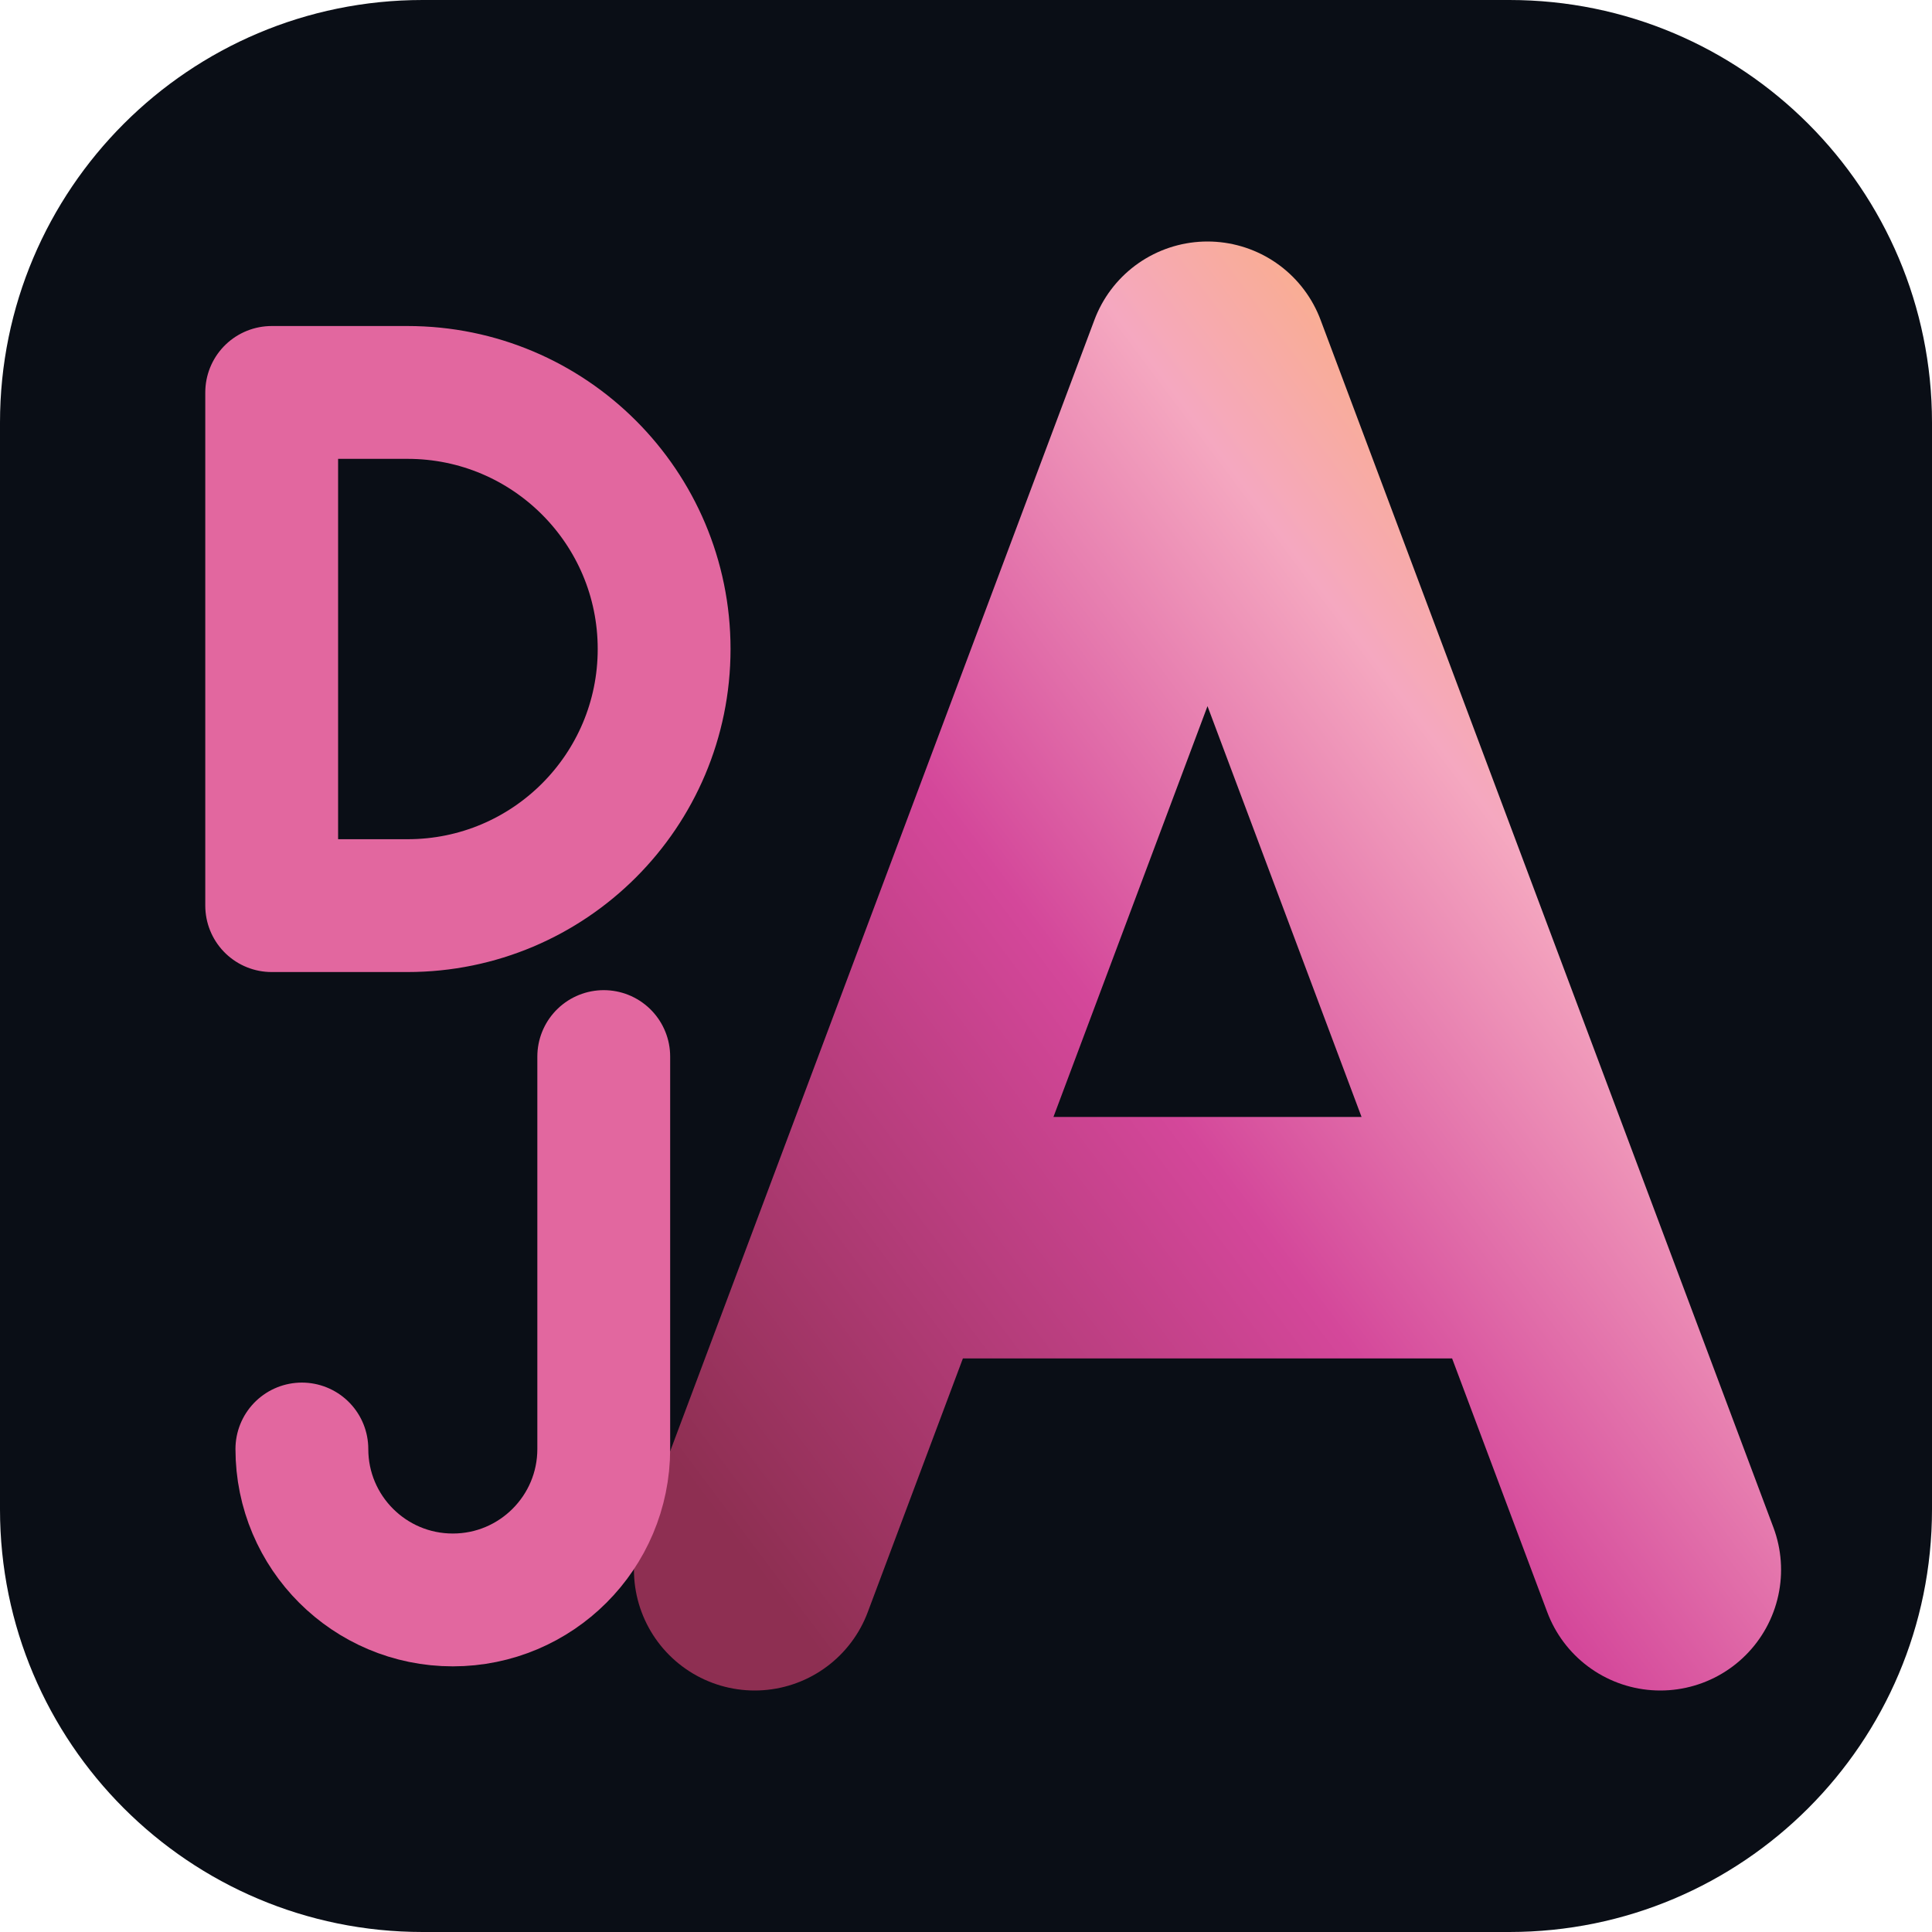
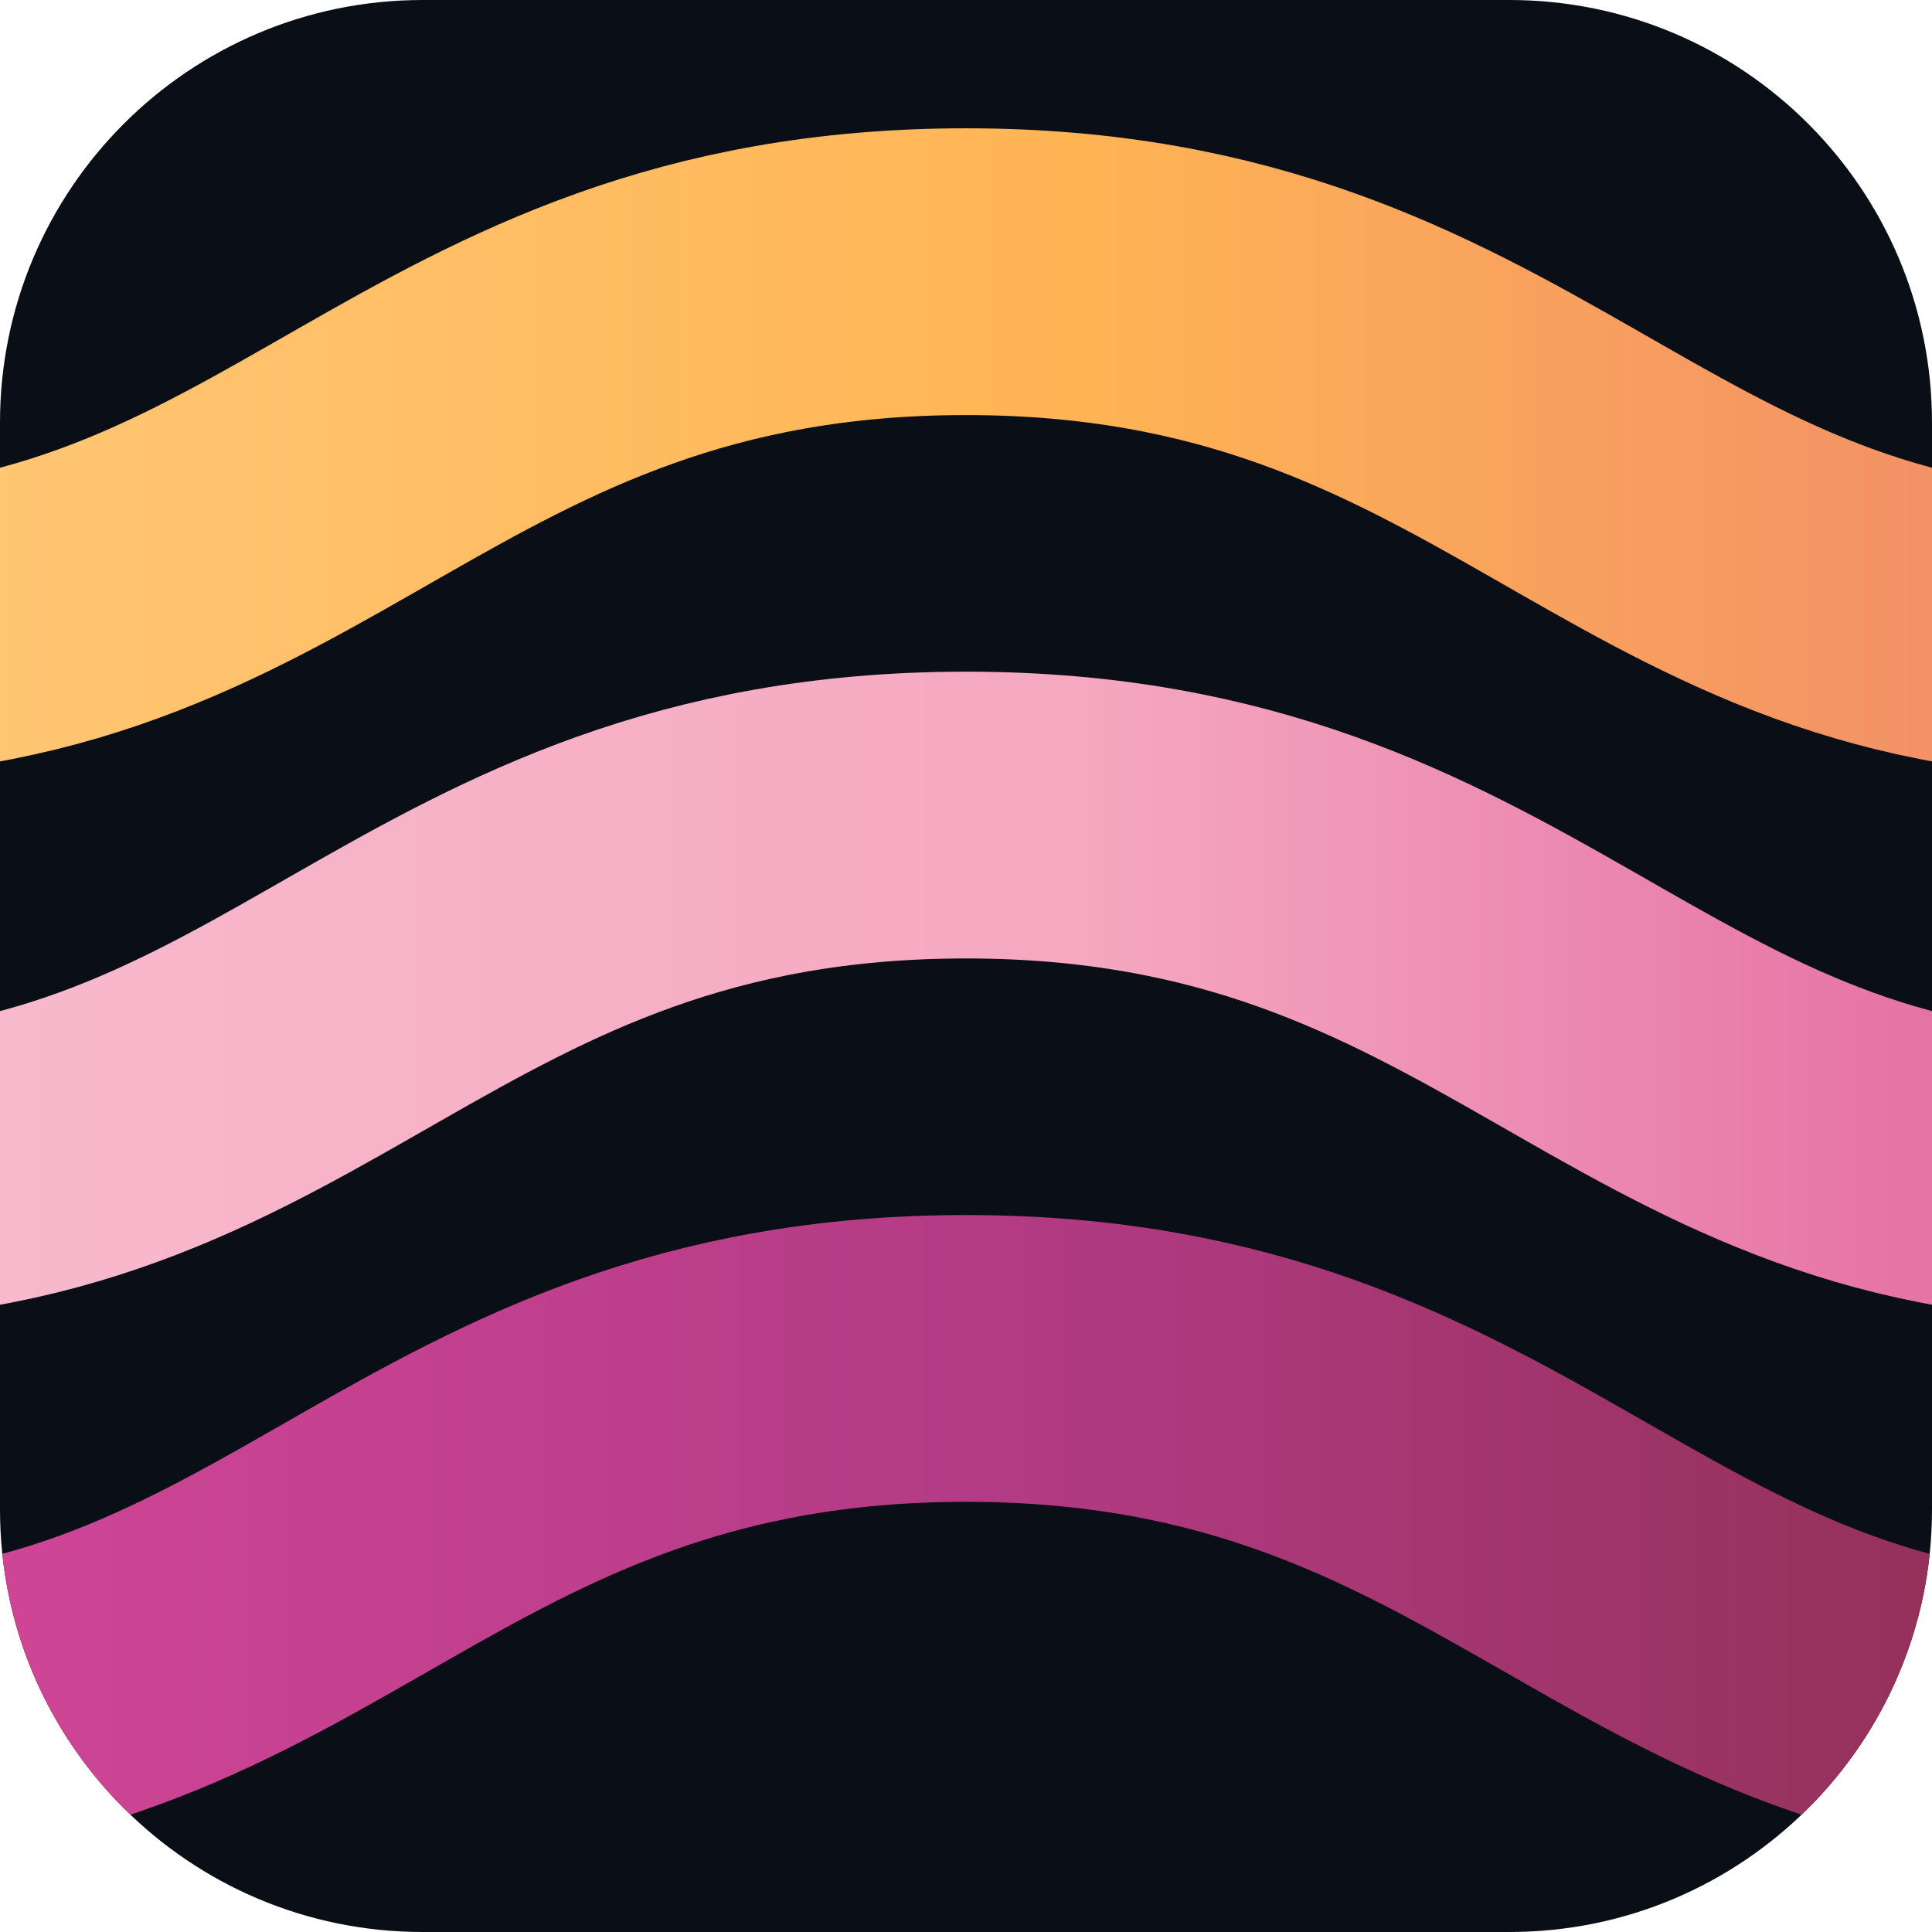
<svg xmlns="http://www.w3.org/2000/svg" viewBox="0 0 64 64" role="img" aria-label="David Jeremie Anand">
  <defs>
-     <linearGradient id="g" x1="0" y1="1" x2="1" y2="0">
-       <stop offset="0" stop-color="#8E2F52" />
-       <stop offset=".42" stop-color="#D4479A" />
-       <stop offset=".72" stop-color="#F5A8C0" />
-       <stop offset="1" stop-color="#FFB454" />
+     <linearGradient id="r1" x1="0" y1="0" x2="1" y2="0">
+       <stop offset="0" stop-color="#FFC978" />
+       <stop offset=".55" stop-color="#FFB454" />
+       <stop offset="1" stop-color="#F08A6A" />
    </linearGradient>
+     <linearGradient id="r2" x1="0" y1="0" x2="1" y2="0">
+       <stop offset="0" stop-color="#F9BCCE" />
+       <stop offset=".55" stop-color="#F5A8C0" />
+       <stop offset="1" stop-color="#E2679F" />
+     </linearGradient>
+     <linearGradient id="r3" x1="0" y1="0" x2="1" y2="0">
+       <stop offset="0" stop-color="#D4479A" />
+       <stop offset=".55" stop-color="#B03A82" />
+       <stop offset="1" stop-color="#8E2F52" />
+     </linearGradient>
+     <clipPath id="rc">
+       <rect width="64" height="64" rx="14" />
+     </clipPath>
  </defs>
  <rect width="64" height="64" rx="14" fill="#0A0E16" />
-   <g fill="none" stroke="url(#g)" stroke-width="8" stroke-linecap="round" stroke-linejoin="round">
-     <path d="M25 52 L40 12 L55 52 M29.5 41 H50.5" />
-   </g>
-   <g fill="none" stroke="#E2679F" stroke-width="4.4" stroke-linecap="round" stroke-linejoin="round">
-     <path d="M9 13 V30 M9 13 H13.5 A8.5 8.5 0 0 1 13.5 30 H9" />
-     <path d="M20 35 V48 A5 5 0 0 1 10 48" />
+   <g clip-path="url(#rc)" fill="none" stroke-linecap="round" stroke-width="9.5">
+     <path d="M-6 21 C10 21 14 9 32 9 C50 9 54 21 70 21" stroke="url(#r1)" />
+     <path d="M-6 39 C10 39 14 27 32 27 C50 27 54 39 70 39" stroke="url(#r2)" />
+     <path d="M-6 57 C10 57 14 45 32 45 C50 45 54 57 70 57" stroke="url(#r3)" />
  </g>
</svg>
